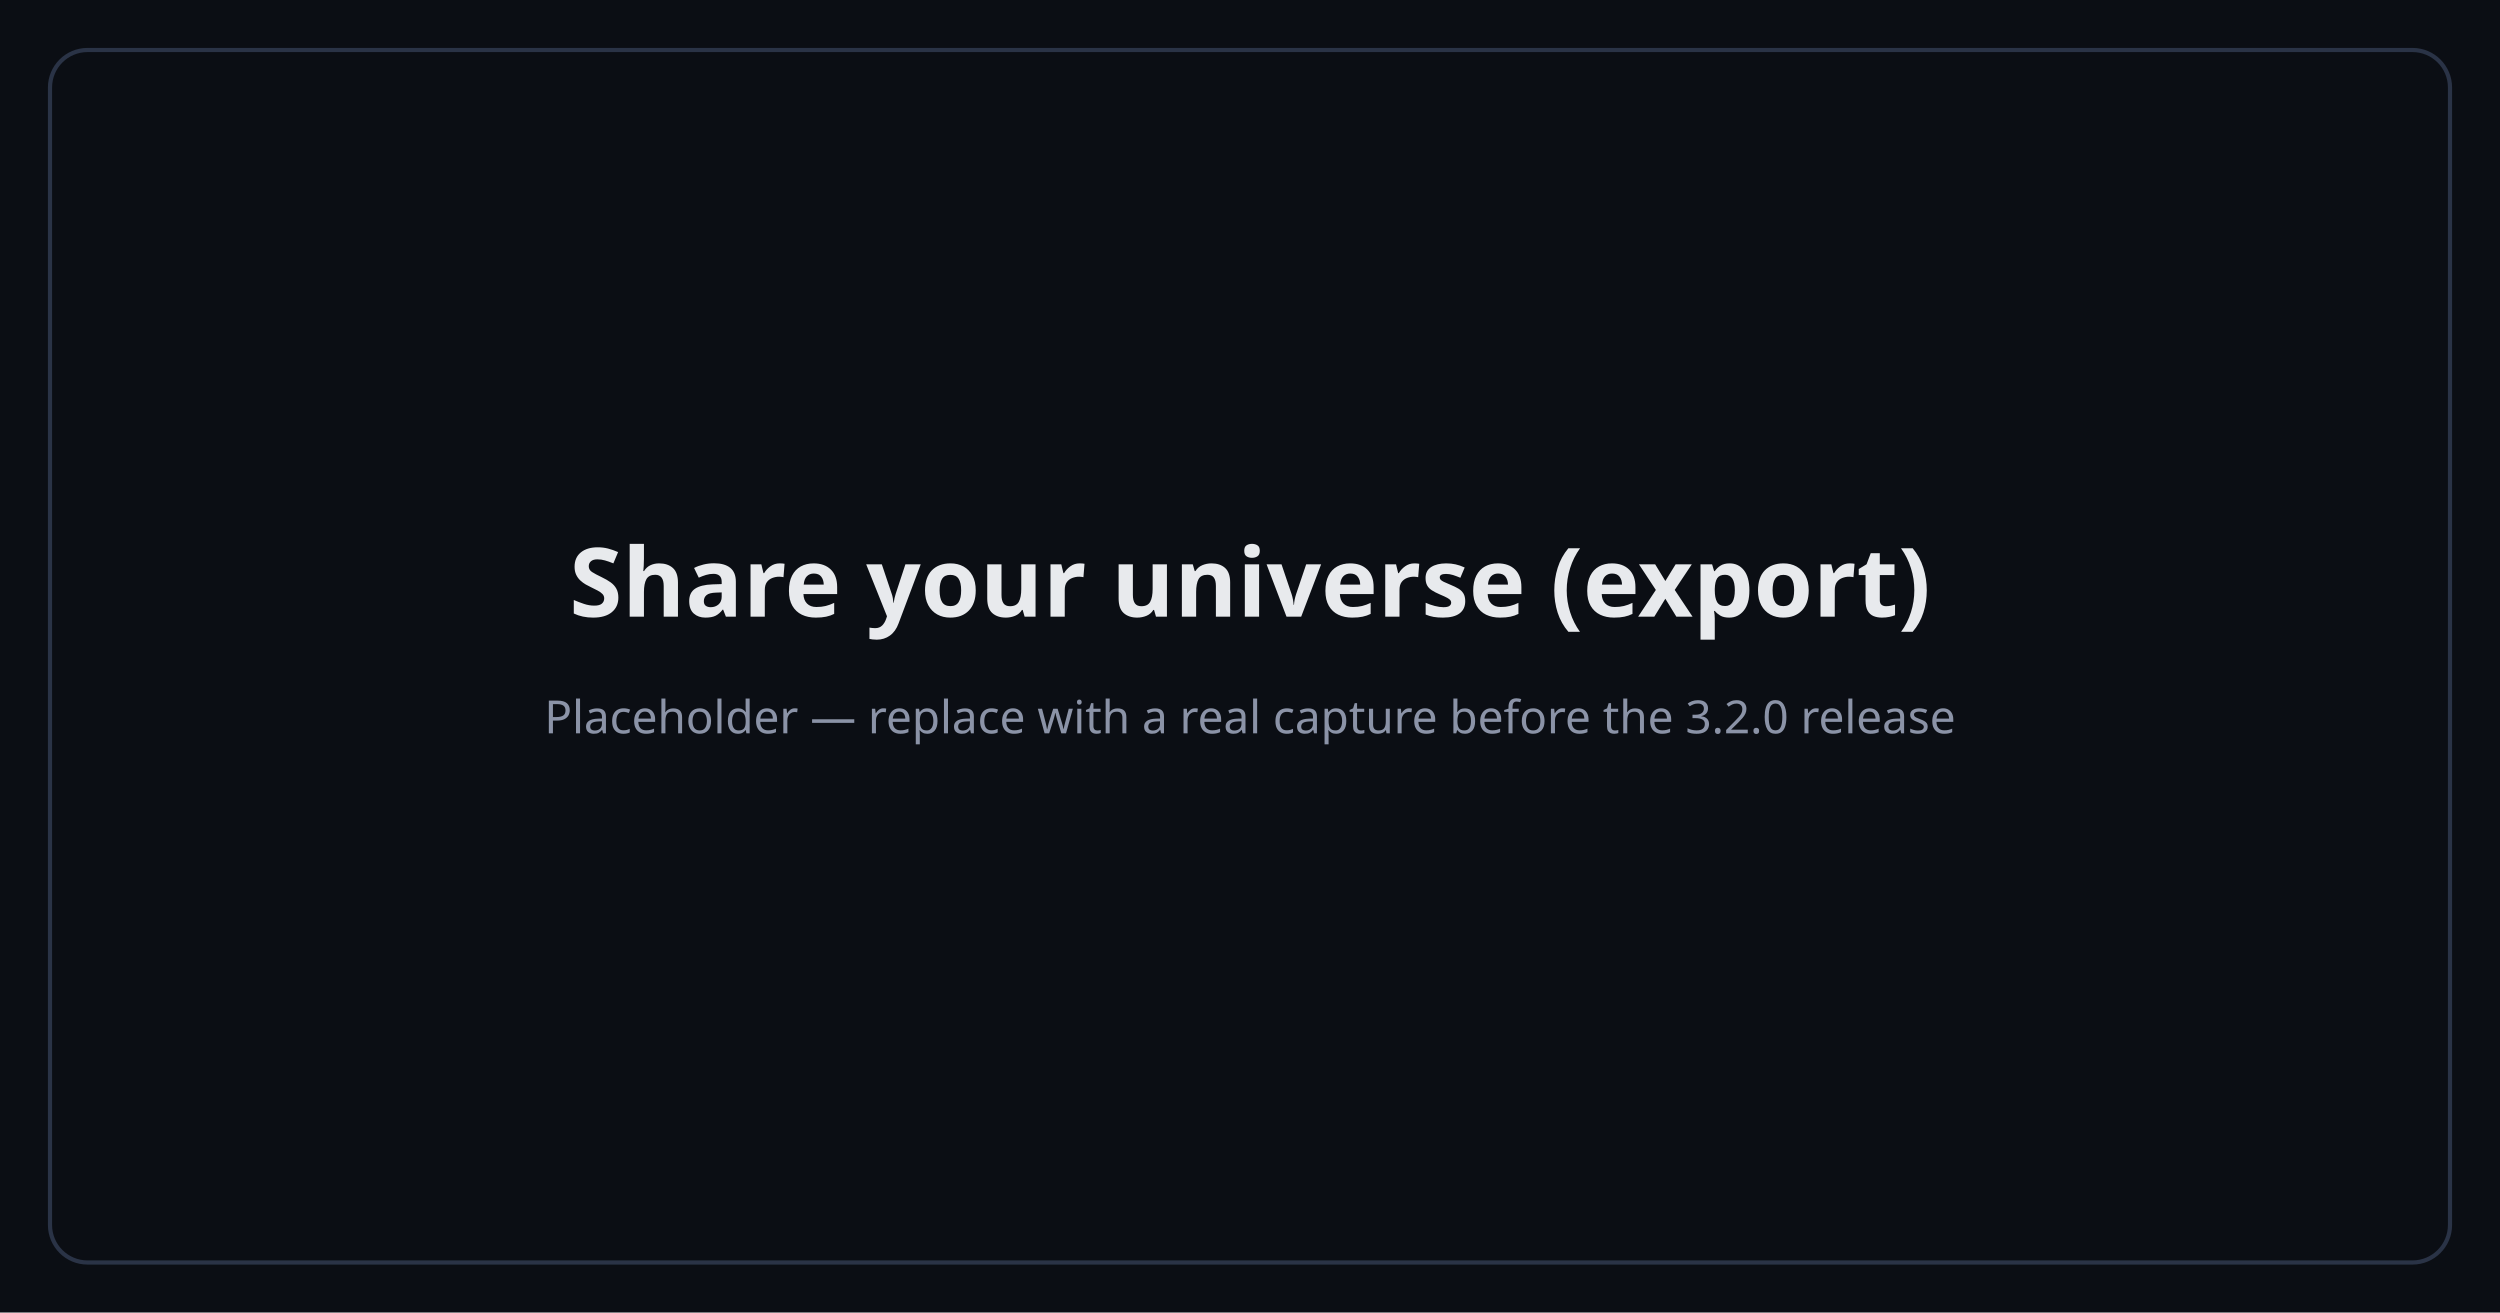
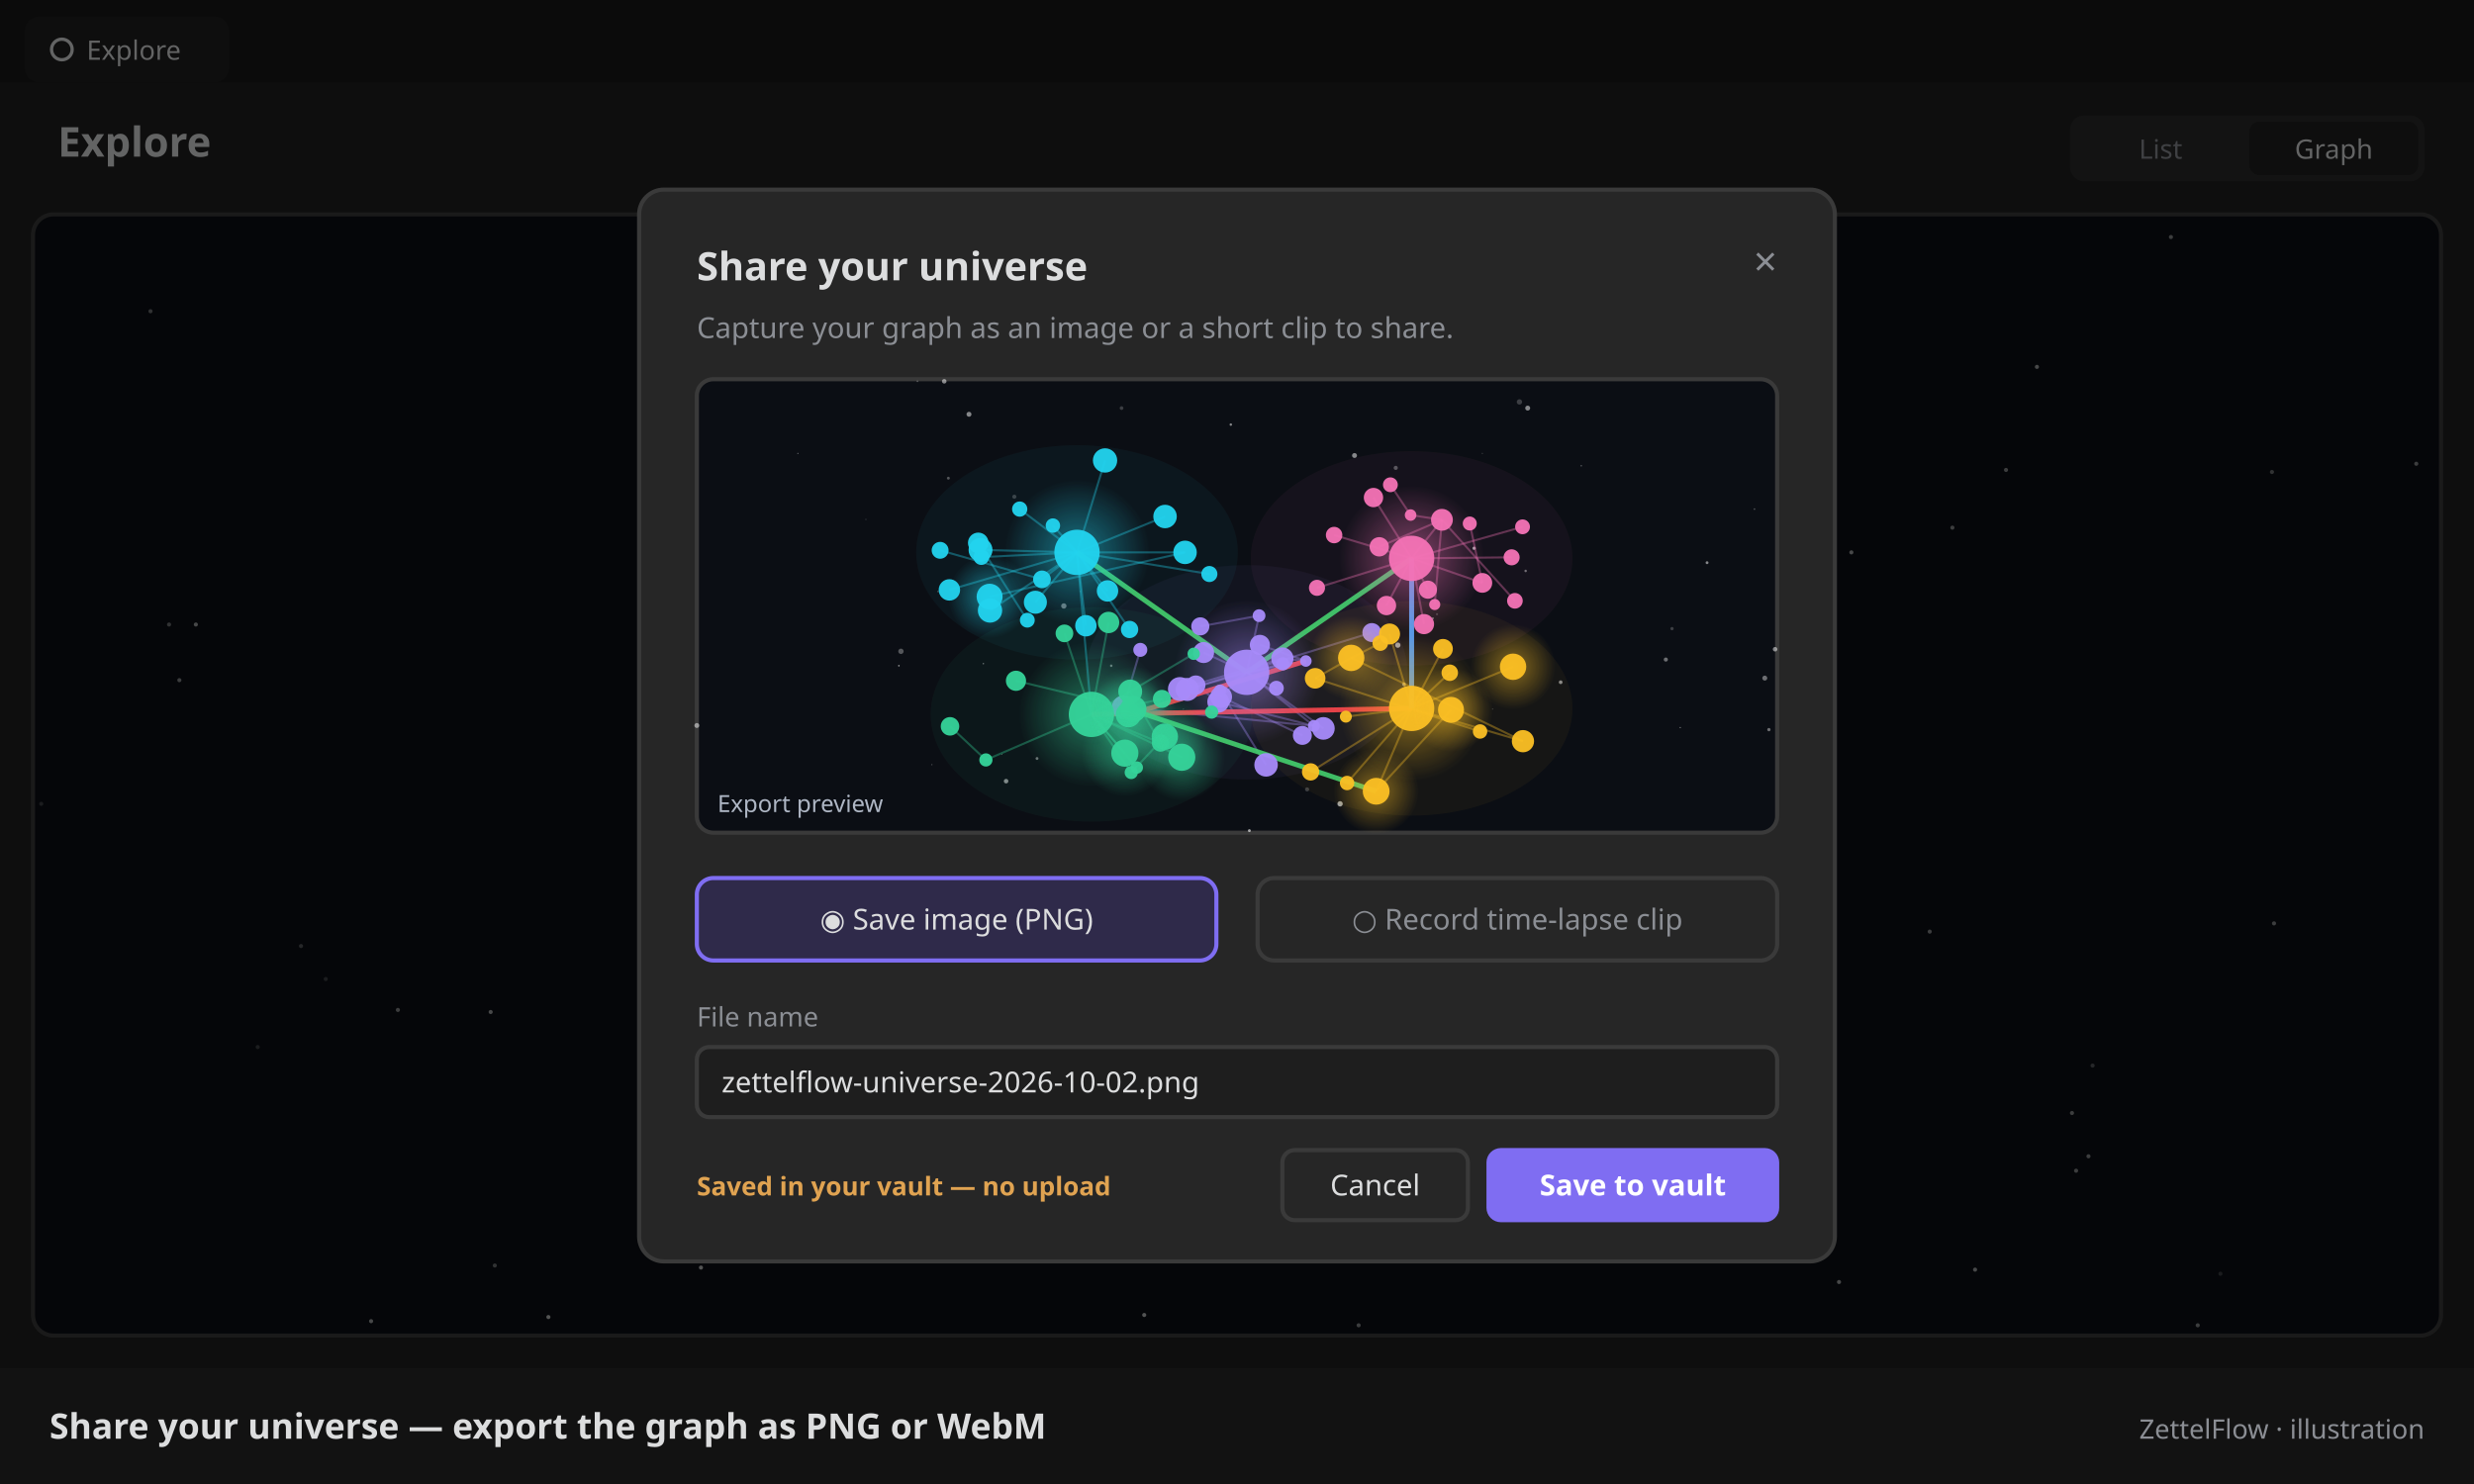
- <svg xmlns="http://www.w3.org/2000/svg" width="1200" height="630" viewBox="0 0 1200 630" role="img" aria-label="Share your universe (export) (placeholder)">
-   <rect width="1200" height="630" fill="#0b0e14" />
-   <rect x="24" y="24" width="1152" height="582" rx="18" fill="none" stroke="#2a3346" stroke-width="2" />
-   <text x="600" y="296" fill="#e8eaed" font-family="sans-serif" font-size="46" font-weight="700" text-anchor="middle">Share your universe (export)</text>
-   <text x="600" y="352" fill="#8b93a7" font-family="sans-serif" font-size="22" text-anchor="middle">Placeholder — replace with a real capture before the 3.2.0 release</text>
+ <svg xmlns="http://www.w3.org/2000/svg" width="1200" height="720" viewBox="0 0 1200 720" role="img" aria-labelledby="t d" font-family="sans-serif">
+   <defs>
+     <radialGradient id="glow0">
+       <stop offset="0" stop-color="#22d3ee" stop-opacity="0.55" />
+       <stop offset="1" stop-color="#22d3ee" stop-opacity="0" />
+     </radialGradient>
+     <radialGradient id="glow1">
+       <stop offset="0" stop-color="#a78bfa" stop-opacity="0.55" />
+       <stop offset="1" stop-color="#a78bfa" stop-opacity="0" />
+     </radialGradient>
+     <radialGradient id="glow2">
+       <stop offset="0" stop-color="#f472b6" stop-opacity="0.55" />
+       <stop offset="1" stop-color="#f472b6" stop-opacity="0" />
+     </radialGradient>
+     <radialGradient id="glow3">
+       <stop offset="0" stop-color="#34d399" stop-opacity="0.55" />
+       <stop offset="1" stop-color="#34d399" stop-opacity="0" />
+     </radialGradient>
+     <radialGradient id="glow4">
+       <stop offset="0" stop-color="#fbbf24" stop-opacity="0.55" />
+       <stop offset="1" stop-color="#fbbf24" stop-opacity="0" />
+     </radialGradient>
+     <radialGradient id="vignette" cx="0.5" cy="0.5" r="0.75">
+       <stop offset="0.6" stop-color="#000" stop-opacity="0" />
+       <stop offset="1" stop-color="#000" stop-opacity="0.6" />
+     </radialGradient>
+   </defs>
+   <rect x="0" y="0" width="1200" height="720" rx="0" fill="#1e1e1e" />
+   <rect x="0" y="0" width="1200" height="40" rx="0" fill="#181818" />
+   <rect x="12" y="8" width="99.2" height="32" rx="7" fill="#1e1e1e" />
+   <circle cx="30" cy="24" r="5" fill="none" stroke="#dcddde" stroke-width="1.6" />
+   <text x="42" y="29" fill="#dcddde" font-size="13">Explore</text>
+   <text x="28" y="76" fill="#dcddde" font-size="20" font-weight="700">Explore</text>
+   <rect x="1004" y="56" width="172" height="32" rx="7" fill="#2b2b2b" />
+   <rect x="1091" y="59" width="82" height="26" rx="5" fill="#1e1e1e" />
+   <text x="1048" y="77" fill="#8b8e94" font-size="13" text-anchor="middle">List</text>
+   <text x="1132" y="77" fill="#dcddde" font-size="13" text-anchor="middle">Graph</text>
+   <rect x="16" y="104" width="1168" height="544" rx="10" fill="#0b0e14" stroke="#3a3a3a" stroke-width="2" />
+   <circle cx="20" cy="390" r="1" fill="#fff" opacity="0.2" />
+   <circle cx="988" cy="178" r="1" fill="#fff" opacity="0.6" />
+   <circle cx="238" cy="491" r="1" fill="#fff" opacity="0.6" />
+   <circle cx="877" cy="394" r="1" fill="#fff" opacity="0.2" />
+   <circle cx="396" cy="182" r="1" fill="#fff" opacity="0.3" />
+   <circle cx="158" cy="475" r="1" fill="#fff" opacity="0.2" />
+   <circle cx="639" cy="251" r="1" fill="#fff" opacity="0.5" />
+   <circle cx="887" cy="299" r="1" fill="#fff" opacity="0.6" />
+   <circle cx="466" cy="166" r="1" fill="#fff" opacity="0.4" />
+   <circle cx="734" cy="464" r="1" fill="#fff" opacity="0.6" />
+   <circle cx="764" cy="134" r="1" fill="#fff" opacity="0.2" />
+   <circle cx="240" cy="614" r="1" fill="#fff" opacity="0.4" />
+   <circle cx="635" cy="122" r="1" fill="#fff" opacity="0.7" />
+   <circle cx="555" cy="638" r="1" fill="#fff" opacity="0.7" />
+   <circle cx="1053" cy="115" r="1" fill="#fff" opacity="0.5" />
+   <circle cx="357" cy="390" r="1" fill="#fff" opacity="0.5" />
+   <circle cx="125" cy="508" r="1" fill="#fff" opacity="0.2" />
+   <circle cx="1077" cy="618" r="1" fill="#fff" opacity="0.2" />
+   <circle cx="527" cy="465" r="1" fill="#fff" opacity="0.7" />
+   <circle cx="705" cy="449" r="1" fill="#fff" opacity="0.3" />
+   <circle cx="738" cy="118" r="1" fill="#fff" opacity="0.2" />
+   <circle cx="340" cy="615" r="1" fill="#fff" opacity="0.7" />
+   <circle cx="95" cy="303" r="1" fill="#fff" opacity="0.6" />
+   <circle cx="362" cy="110" r="1" fill="#fff" opacity="0.5" />
+   <circle cx="146" cy="459" r="1" fill="#fff" opacity="0.3" />
+   <circle cx="1015" cy="517" r="1" fill="#fff" opacity="0.3" />
+   <circle cx="73" cy="151" r="1" fill="#fff" opacity="0.4" />
+   <circle cx="602" cy="142" r="1" fill="#fff" opacity="0.6" />
+   <circle cx="569" cy="386" r="1" fill="#fff" opacity="0.7" />
+   <circle cx="1066" cy="643" r="1" fill="#fff" opacity="0.5" />
+   <circle cx="1102" cy="229" r="1" fill="#fff" opacity="0.4" />
+   <circle cx="82" cy="303" r="1" fill="#fff" opacity="0.4" />
+   <circle cx="772" cy="304" r="1" fill="#fff" opacity="0.2" />
+   <circle cx="787" cy="188" r="1" fill="#fff" opacity="0.6" />
+   <circle cx="193" cy="490" r="1" fill="#fff" opacity="0.5" />
+   <circle cx="352" cy="220" r="1" fill="#fff" opacity="0.3" />
+   <circle cx="180" cy="641" r="1" fill="#fff" opacity="0.6" />
+   <circle cx="1172" cy="225" r="1" fill="#fff" opacity="0.5" />
+   <circle cx="599" cy="305" r="1" fill="#fff" opacity="0.5" />
+   <circle cx="1007" cy="568" r="1" fill="#fff" opacity="0.5" />
+   <circle cx="442" cy="161" r="1" fill="#fff" opacity="0.2" />
+   <circle cx="782" cy="166" r="1" fill="#fff" opacity="0.6" />
+   <circle cx="892" cy="622" r="1" fill="#fff" opacity="0.6" />
+   <circle cx="333" cy="402" r="1" fill="#fff" opacity="0.5" />
+   <circle cx="718" cy="497" r="1" fill="#fff" opacity="0.5" />
+   <circle cx="659" cy="643" r="1" fill="#fff" opacity="0.5" />
+   <circle cx="425" cy="313" r="1" fill="#fff" opacity="0.4" />
+   <circle cx="973" cy="228" r="1" fill="#fff" opacity="0.5" />
+   <circle cx="1103" cy="448" r="1" fill="#fff" opacity="0.5" />
+   <circle cx="321" cy="113" r="1" fill="#fff" opacity="0.7" />
+   <circle cx="1013" cy="561" r="1" fill="#fff" opacity="0.5" />
+   <circle cx="947" cy="256" r="1" fill="#fff" opacity="0.5" />
+   <circle cx="608" cy="432" r="1" fill="#fff" opacity="0.4" />
+   <circle cx="266" cy="639" r="1" fill="#fff" opacity="0.7" />
+   <circle cx="666" cy="544" r="1" fill="#fff" opacity="0.3" />
+   <circle cx="724" cy="486" r="1" fill="#fff" opacity="0.5" />
+   <circle cx="936" cy="452" r="1" fill="#fff" opacity="0.5" />
+   <circle cx="649" cy="306" r="1" fill="#fff" opacity="0.5" />
+   <circle cx="350" cy="355" r="1" fill="#fff" opacity="0.2" />
+   <circle cx="647" cy="179" r="1" fill="#fff" opacity="0.6" />
+   <circle cx="482" cy="542" r="1" fill="#fff" opacity="0.3" />
+   <circle cx="863" cy="433" r="1" fill="#fff" opacity="0.6" />
+   <circle cx="853" cy="449" r="1" fill="#fff" opacity="0.2" />
+   <circle cx="534" cy="582" r="1" fill="#fff" opacity="0.2" />
+   <circle cx="486" cy="253" r="1" fill="#fff" opacity="0.2" />
+   <circle cx="1005" cy="540" r="1" fill="#fff" opacity="0.5" />
+   <circle cx="898" cy="268" r="1" fill="#fff" opacity="0.6" />
+   <circle cx="958" cy="616" r="1" fill="#fff" opacity="0.6" />
+   <circle cx="490" cy="192" r="1" fill="#fff" opacity="0.3" />
+   <circle cx="87" cy="330" r="1" fill="#fff" opacity="0.5" />
+   <rect x="0" y="0" width="1200" height="664" rx="0" fill="#000" opacity="0.55" />
+   <rect x="310" y="92" width="580" height="520" rx="12" fill="#262626" stroke="#3a3a3a" stroke-width="2" />
+   <text x="338" y="136" fill="#dcddde" font-size="19" font-weight="700">Share your universe</text>
+   <text x="862" y="134" fill="#8b8e94" font-size="20" text-anchor="end">×</text>
+   <text x="338" y="164" fill="#8b8e94" font-size="14">Capture your graph as an image or a short clip to share.</text>
+   <rect x="338" y="184" width="524" height="220" rx="8" fill="#0b0e14" stroke="#3a3a3a" stroke-width="2" />
+   <circle cx="338" cy="352" r="1.2" fill="#fff" opacity="0.5" />
+   <circle cx="437" cy="316" r="1.3" fill="#fff" opacity="0.3" />
+   <circle cx="477" cy="322" r="0.3" fill="#fff" opacity="0.6" />
+   <circle cx="574" cy="344" r="0.3" fill="#fff" opacity="0.2" />
+   <circle cx="387" cy="220" r="0.3" fill="#fff" opacity="0.4" />
+   <circle cx="740" cy="277" r="0.6" fill="#fff" opacity="0.4" />
+   <circle cx="741" cy="198" r="1.2" fill="#fff" opacity="0.5" />
+   <circle cx="724" cy="344" r="0.3" fill="#fff" opacity="0.2" />
+   <circle cx="606" cy="403" r="0.7" fill="#fff" opacity="0.6" />
+   <circle cx="488" cy="379" r="1.1" fill="#fff" opacity="0.5" />
+   <circle cx="436" cy="323" r="0.4" fill="#fff" opacity="0.6" />
+   <circle cx="695" cy="300" r="0.5" fill="#fff" opacity="0.4" />
+   <circle cx="719" cy="220" r="0.3" fill="#fff" opacity="0.2" />
+   <circle cx="858" cy="354" r="0.8" fill="#fff" opacity="0.4" />
+   <circle cx="452" cy="371" r="0.3" fill="#fff" opacity="0.3" />
+   <circle cx="861" cy="315" r="1.1" fill="#fff" opacity="0.5" />
+   <circle cx="715" cy="266" r="0.8" fill="#fff" opacity="0.6" />
+   <circle cx="811" cy="305" r="0.8" fill="#fff" opacity="0.2" />
+   <circle cx="767" cy="226" r="0.3" fill="#fff" opacity="0.5" />
+   <circle cx="737" cy="195" r="1.3" fill="#fff" opacity="0.2" />
+   <circle cx="539" cy="323" r="0.6" fill="#fff" opacity="0.4" />
+   <circle cx="460" cy="232" r="0.7" fill="#fff" opacity="0.3" />
+   <circle cx="856" cy="329" r="1.2" fill="#fff" opacity="0.4" />
+   <circle cx="533" cy="355" r="0.7" fill="#fff" opacity="0.5" />
+   <circle cx="681" cy="332" r="0.9" fill="#fff" opacity="0.5" />
+   <circle cx="486" cy="366" r="0.2" fill="#fff" opacity="0.5" />
+   <circle cx="458" cy="185" r="1.1" fill="#fff" opacity="0.5" />
+   <circle cx="455" cy="287" r="0.3" fill="#fff" opacity="0.5" />
+   <circle cx="677" cy="339" r="0.3" fill="#fff" opacity="0.5" />
+   <circle cx="524" cy="287" r="0.2" fill="#fff" opacity="0.5" />
+   <circle cx="815" cy="353" r="0.3" fill="#fff" opacity="0.5" />
+   <circle cx="634" cy="383" r="1" fill="#fff" opacity="0.2" />
+   <circle cx="757" cy="331" r="0.9" fill="#fff" opacity="0.5" />
+   <circle cx="420" cy="252" r="0.3" fill="#fff" opacity="0.2" />
+   <circle cx="597" cy="206" r="0.6" fill="#fff" opacity="0.5" />
+   <circle cx="544" cy="198" r="0.9" fill="#fff" opacity="0.2" />
+   <circle cx="678" cy="313" r="1.3" fill="#fff" opacity="0.6" />
+   <circle cx="492" cy="241" r="1" fill="#fff" opacity="0.2" />
+   <circle cx="677" cy="227" r="1" fill="#fff" opacity="0.3" />
+   <circle cx="684" cy="333" r="0.3" fill="#fff" opacity="0.6" />
+   <circle cx="445" cy="185" r="0.4" fill="#fff" opacity="0.3" />
+   <circle cx="650" cy="390" r="1.3" fill="#fff" opacity="0.6" />
+   <circle cx="808" cy="320" r="1" fill="#fff" opacity="0.4" />
+   <circle cx="828" cy="273" r="0.7" fill="#fff" opacity="0.5" />
+   <circle cx="503" cy="368" r="0.7" fill="#fff" opacity="0.4" />
+   <circle cx="516" cy="294" r="1.3" fill="#fff" opacity="0.4" />
+   <circle cx="697" cy="298" r="0.5" fill="#fff" opacity="0.2" />
+   <circle cx="470" cy="201" r="1.2" fill="#fff" opacity="0.5" />
+   <circle cx="657" cy="221" r="1.2" fill="#fff" opacity="0.5" />
+   <circle cx="851" cy="247" r="0.4" fill="#fff" opacity="0.3" />
+   <ellipse cx="522.4" cy="268" rx="78" ry="52" fill="#22d3ee" opacity="0.05" />
+   <ellipse cx="604.7" cy="326.2" rx="78" ry="52" fill="#a78bfa" opacity="0.05" />
+   <ellipse cx="684.7" cy="270.9" rx="78" ry="52" fill="#f472b6" opacity="0.05" />
+   <ellipse cx="529.4" cy="346.6" rx="78" ry="52" fill="#34d399" opacity="0.05" />
+   <ellipse cx="684.7" cy="343.7" rx="78" ry="52" fill="#fbbf24" opacity="0.05" />
+   <line x1="574.8" y1="268" x2="522.4" y2="268" stroke="#22d3ee" stroke-width="1" opacity="0.35" />
+   <line x1="510.7" y1="255" x2="522.4" y2="268" stroke="#22d3ee" stroke-width="1" opacity="0.35" />
+   <line x1="480" y1="289.5" x2="574.8" y2="268" stroke="#22d3ee" stroke-width="1" opacity="0.35" />
+   <line x1="537.2" y1="286.7" x2="522.4" y2="268" stroke="#22d3ee" stroke-width="1" opacity="0.35" />
+   <line x1="586.6" y1="278.5" x2="522.4" y2="268" stroke="#22d3ee" stroke-width="1" opacity="0.35" />
+   <line x1="460.5" y1="286.2" x2="522.4" y2="268" stroke="#22d3ee" stroke-width="1" opacity="0.35" />
+   <line x1="494.6" y1="247" x2="522.4" y2="268" stroke="#22d3ee" stroke-width="1" opacity="0.35" />
+   <line x1="475.6" y1="266.8" x2="522.4" y2="268" stroke="#22d3ee" stroke-width="1" opacity="0.35" />
+   <line x1="526.7" y1="303.6" x2="522.4" y2="268" stroke="#22d3ee" stroke-width="1" opacity="0.35" />
+   <line x1="536" y1="223.4" x2="522.4" y2="268" stroke="#22d3ee" stroke-width="1" opacity="0.35" />
+   <line x1="565.1" y1="250.6" x2="522.4" y2="268" stroke="#22d3ee" stroke-width="1" opacity="0.35" />
+   <line x1="505.4" y1="281.1" x2="522.4" y2="268" stroke="#22d3ee" stroke-width="1" opacity="0.35" />
+   <line x1="547.9" y1="305.4" x2="522.4" y2="268" stroke="#22d3ee" stroke-width="1" opacity="0.35" />
+   <line x1="480.2" y1="296.2" x2="522.4" y2="268" stroke="#22d3ee" stroke-width="1" opacity="0.35" />
+   <line x1="476" y1="270.3" x2="522.4" y2="268" stroke="#22d3ee" stroke-width="1" opacity="0.35" />
+   <line x1="474.5" y1="263.4" x2="475.6" y2="266.8" stroke="#22d3ee" stroke-width="1" opacity="0.35" />
+   <line x1="502.2" y1="292.2" x2="522.4" y2="268" stroke="#22d3ee" stroke-width="1" opacity="0.35" />
+   <line x1="456" y1="267" x2="505.4" y2="281.1" stroke="#22d3ee" stroke-width="1" opacity="0.35" />
+   <line x1="498.3" y1="300.9" x2="474.5" y2="263.4" stroke="#22d3ee" stroke-width="1" opacity="0.35" />
+   <line x1="637.3" y1="352.2" x2="604.7" y2="326.2" stroke="#a78bfa" stroke-width="1" opacity="0.35" />
+   <line x1="590.9" y1="340.5" x2="637.3" y2="352.2" stroke="#a78bfa" stroke-width="1" opacity="0.35" />
+   <line x1="580" y1="332.4" x2="590.9" y2="340.5" stroke="#a78bfa" stroke-width="1" opacity="0.35" />
+   <line x1="633.4" y1="320.7" x2="604.7" y2="326.2" stroke="#a78bfa" stroke-width="1" opacity="0.35" />
+   <line x1="592.3" y1="338.1" x2="604.7" y2="326.2" stroke="#a78bfa" stroke-width="1" opacity="0.35" />
+   <line x1="545" y1="343.1" x2="637.3" y2="352.2" stroke="#a78bfa" stroke-width="1" opacity="0.35" />
+   <line x1="631.7" y1="356.8" x2="592.3" y2="338.1" stroke="#a78bfa" stroke-width="1" opacity="0.35" />
+   <line x1="610.7" y1="298.7" x2="604.7" y2="326.2" stroke="#a78bfa" stroke-width="1" opacity="0.35" />
+   <line x1="611.1" y1="312.9" x2="633.4" y2="320.7" stroke="#a78bfa" stroke-width="1" opacity="0.35" />
+   <line x1="591.8" y1="335" x2="604.7" y2="326.2" stroke="#a78bfa" stroke-width="1" opacity="0.35" />
+   <line x1="553.1" y1="315.3" x2="545" y2="343.1" stroke="#a78bfa" stroke-width="1" opacity="0.35" />
+   <line x1="575.9" y1="334.5" x2="604.7" y2="326.2" stroke="#a78bfa" stroke-width="1" opacity="0.35" />
+   <line x1="665.4" y1="306.9" x2="575.9" y2="334.5" stroke="#a78bfa" stroke-width="1" opacity="0.35" />
+   <line x1="614.1" y1="371.1" x2="591.8" y2="335" stroke="#a78bfa" stroke-width="1" opacity="0.35" />
+   <line x1="622" y1="319.5" x2="633.4" y2="320.7" stroke="#a78bfa" stroke-width="1" opacity="0.35" />
+   <line x1="572.3" y1="334.3" x2="622" y2="319.5" stroke="#a78bfa" stroke-width="1" opacity="0.35" />
+   <line x1="583.8" y1="316.6" x2="604.7" y2="326.2" stroke="#a78bfa" stroke-width="1" opacity="0.35" />
+   <line x1="619.1" y1="333.9" x2="604.7" y2="326.2" stroke="#a78bfa" stroke-width="1" opacity="0.35" />
+   <line x1="622.2" y1="322.1" x2="604.7" y2="326.2" stroke="#a78bfa" stroke-width="1" opacity="0.35" />
+   <line x1="641.9" y1="353.4" x2="604.7" y2="326.2" stroke="#a78bfa" stroke-width="1" opacity="0.35" />
+   <line x1="582.2" y1="303.9" x2="610.7" y2="298.7" stroke="#a78bfa" stroke-width="1" opacity="0.35" />
+   <line x1="699.4" y1="252.2" x2="684.7" y2="270.9" stroke="#f472b6" stroke-width="1" opacity="0.35" />
+   <line x1="684.2" y1="249.9" x2="699.4" y2="252.2" stroke="#f472b6" stroke-width="1" opacity="0.35" />
+   <line x1="719" y1="282.8" x2="684.7" y2="270.9" stroke="#f472b6" stroke-width="1" opacity="0.35" />
+   <line x1="672.5" y1="293.8" x2="684.7" y2="270.9" stroke="#f472b6" stroke-width="1" opacity="0.35" />
+   <line x1="734.8" y1="291.5" x2="699.4" y2="252.2" stroke="#f472b6" stroke-width="1" opacity="0.35" />
+   <line x1="692.6" y1="286.1" x2="684.7" y2="270.9" stroke="#f472b6" stroke-width="1" opacity="0.35" />
+   <line x1="738.5" y1="255.6" x2="684.7" y2="270.9" stroke="#f472b6" stroke-width="1" opacity="0.35" />
+   <line x1="666.2" y1="241.4" x2="684.7" y2="270.9" stroke="#f472b6" stroke-width="1" opacity="0.35" />
+   <line x1="712.9" y1="254" x2="719" y2="282.8" stroke="#f472b6" stroke-width="1" opacity="0.35" />
+   <line x1="669" y1="265.3" x2="699.4" y2="252.2" stroke="#f472b6" stroke-width="1" opacity="0.35" />
+   <line x1="638.8" y1="285.2" x2="684.7" y2="270.9" stroke="#f472b6" stroke-width="1" opacity="0.35" />
+   <line x1="647.1" y1="259.6" x2="684.7" y2="270.9" stroke="#f472b6" stroke-width="1" opacity="0.35" />
+   <line x1="733.2" y1="270.4" x2="684.7" y2="270.9" stroke="#f472b6" stroke-width="1" opacity="0.35" />
+   <line x1="674.4" y1="235.2" x2="684.2" y2="249.9" stroke="#f472b6" stroke-width="1" opacity="0.35" />
+   <line x1="690.7" y1="302.8" x2="684.7" y2="270.9" stroke="#f472b6" stroke-width="1" opacity="0.35" />
+   <line x1="695.9" y1="293.3" x2="699.4" y2="252.2" stroke="#f472b6" stroke-width="1" opacity="0.35" />
+   <line x1="587.7" y1="345.5" x2="529.4" y2="346.6" stroke="#34d399" stroke-width="1" opacity="0.35" />
+   <line x1="547.3" y1="346.8" x2="587.7" y2="345.5" stroke="#34d399" stroke-width="1" opacity="0.35" />
+   <line x1="562.9" y1="360.5" x2="529.4" y2="346.6" stroke="#34d399" stroke-width="1" opacity="0.35" />
+   <line x1="548.7" y1="374.8" x2="529.4" y2="346.6" stroke="#34d399" stroke-width="1" opacity="0.35" />
+   <line x1="478.2" y1="368.7" x2="529.4" y2="346.6" stroke="#34d399" stroke-width="1" opacity="0.35" />
+   <line x1="565" y1="357.4" x2="548.7" y2="374.8" stroke="#34d399" stroke-width="1" opacity="0.35" />
+   <line x1="563.6" y1="339.1" x2="529.4" y2="346.6" stroke="#34d399" stroke-width="1" opacity="0.35" />
+   <line x1="579" y1="317.2" x2="529.4" y2="346.6" stroke="#34d399" stroke-width="1" opacity="0.35" />
+   <line x1="549.7" y1="344" x2="547.3" y2="346.8" stroke="#34d399" stroke-width="1" opacity="0.35" />
+   <line x1="573.2" y1="367.4" x2="529.4" y2="346.6" stroke="#34d399" stroke-width="1" opacity="0.35" />
+   <line x1="548.2" y1="335.5" x2="562.9" y2="360.5" stroke="#34d399" stroke-width="1" opacity="0.35" />
+   <line x1="551.4" y1="372.4" x2="529.4" y2="346.6" stroke="#34d399" stroke-width="1" opacity="0.35" />
+   <line x1="460.8" y1="352.4" x2="478.2" y2="368.7" stroke="#34d399" stroke-width="1" opacity="0.35" />
+   <line x1="545.6" y1="365.4" x2="529.4" y2="346.6" stroke="#34d399" stroke-width="1" opacity="0.35" />
+   <line x1="492.8" y1="330.3" x2="549.7" y2="344" stroke="#34d399" stroke-width="1" opacity="0.35" />
+   <line x1="537.7" y1="302" x2="529.4" y2="346.6" stroke="#34d399" stroke-width="1" opacity="0.35" />
+   <line x1="516.3" y1="307.3" x2="529.4" y2="346.6" stroke="#34d399" stroke-width="1" opacity="0.35" />
+   <line x1="738.7" y1="359.6" x2="684.7" y2="343.7" stroke="#fbbf24" stroke-width="1" opacity="0.35" />
+   <line x1="655.4" y1="319.2" x2="738.7" y2="359.6" stroke="#fbbf24" stroke-width="1" opacity="0.35" />
+   <line x1="667.5" y1="383.9" x2="684.7" y2="343.7" stroke="#fbbf24" stroke-width="1" opacity="0.35" />
+   <line x1="635.7" y1="374.5" x2="684.7" y2="343.7" stroke="#fbbf24" stroke-width="1" opacity="0.35" />
+   <line x1="703.2" y1="326.4" x2="684.7" y2="343.7" stroke="#fbbf24" stroke-width="1" opacity="0.35" />
+   <line x1="637.9" y1="329.1" x2="655.4" y2="319.2" stroke="#fbbf24" stroke-width="1" opacity="0.35" />
+   <line x1="669.5" y1="312" x2="655.4" y2="319.2" stroke="#fbbf24" stroke-width="1" opacity="0.35" />
+   <line x1="703.8" y1="344.4" x2="667.5" y2="383.9" stroke="#fbbf24" stroke-width="1" opacity="0.35" />
+   <line x1="674" y1="307.6" x2="684.7" y2="343.7" stroke="#fbbf24" stroke-width="1" opacity="0.35" />
+   <line x1="717.9" y1="354.9" x2="637.9" y2="329.1" stroke="#fbbf24" stroke-width="1" opacity="0.35" />
+   <line x1="653.4" y1="379.9" x2="684.7" y2="343.7" stroke="#fbbf24" stroke-width="1" opacity="0.35" />
+   <line x1="652.8" y1="347.7" x2="684.7" y2="343.7" stroke="#fbbf24" stroke-width="1" opacity="0.35" />
+   <line x1="699.9" y1="314.8" x2="684.7" y2="343.7" stroke="#fbbf24" stroke-width="1" opacity="0.35" />
+   <line x1="733.9" y1="323.5" x2="684.7" y2="343.7" stroke="#fbbf24" stroke-width="1" opacity="0.35" />
+   <line x1="522.4" y1="268" x2="604.7" y2="326.2" stroke="#44cf6e" stroke-width="2.4" opacity="0.9" />
+   <line x1="604.7" y1="326.2" x2="684.7" y2="270.9" stroke="#44cf6e" stroke-width="2.4" opacity="0.9" />
+   <line x1="529.4" y1="346.6" x2="684.7" y2="343.7" stroke="#fb464c" stroke-width="2.4" opacity="0.9" />
+   <line x1="522.4" y1="268" x2="529.4" y2="346.6" stroke="#22d3ee" stroke-width="1" opacity="0.35" />
+   <line x1="684.7" y1="270.9" x2="684.7" y2="343.7" stroke="#60a5fa" stroke-width="2.4" opacity="0.9" />
+   <line x1="633.4" y1="320.7" x2="547.3" y2="346.8" stroke="#fb464c" stroke-width="2.4" opacity="0.9" />
+   <line x1="545" y1="343.1" x2="667.5" y2="383.9" stroke="#44cf6e" stroke-width="2.4" opacity="0.9" />
+   <circle cx="522.4" cy="268" r="35.2" fill="url(#glow0)" opacity="0.9" />
+   <circle cx="522.4" cy="268" r="11" fill="#22d3ee" opacity="0.95" />
+   <circle cx="574.8" cy="268" r="5.7" fill="#22d3ee" opacity="0.95" />
+   <circle cx="510.7" cy="255" r="3.5" fill="#22d3ee" opacity="0.95" />
+   <circle cx="480" cy="289.5" r="20.1" fill="url(#glow0)" opacity="0.9" />
+   <circle cx="480" cy="289.5" r="6.3" fill="#22d3ee" opacity="0.95" />
+   <circle cx="537.2" cy="286.7" r="5.2" fill="#22d3ee" opacity="0.95" />
+   <circle cx="586.6" cy="278.5" r="3.9" fill="#22d3ee" opacity="0.95" />
+   <circle cx="460.5" cy="286.2" r="5.2" fill="#22d3ee" opacity="0.95" />
+   <circle cx="494.6" cy="247" r="3.7" fill="#22d3ee" opacity="0.95" />
+   <circle cx="475.6" cy="266.8" r="5.8" fill="#22d3ee" opacity="0.95" />
+   <circle cx="526.7" cy="303.6" r="5.2" fill="#22d3ee" opacity="0.95" />
+   <circle cx="536" cy="223.4" r="5.9" fill="#22d3ee" opacity="0.95" />
+   <circle cx="565.1" cy="250.6" r="5.7" fill="#22d3ee" opacity="0.95" />
+   <circle cx="505.4" cy="281.1" r="4.3" fill="#22d3ee" opacity="0.95" />
+   <circle cx="547.9" cy="305.4" r="4.2" fill="#22d3ee" opacity="0.95" />
+   <circle cx="480.2" cy="296.2" r="5.9" fill="#22d3ee" opacity="0.95" />
+   <circle cx="476" cy="270.3" r="3.8" fill="#22d3ee" opacity="0.95" />
+   <circle cx="474.5" cy="263.4" r="5" fill="#22d3ee" opacity="0.95" />
+   <circle cx="502.2" cy="292.2" r="5.6" fill="#22d3ee" opacity="0.95" />
+   <circle cx="456" cy="267" r="4.1" fill="#22d3ee" opacity="0.95" />
+   <circle cx="498.3" cy="300.9" r="3.6" fill="#22d3ee" opacity="0.95" />
+   <circle cx="604.7" cy="326.2" r="35.2" fill="url(#glow1)" opacity="0.9" />
+   <circle cx="604.7" cy="326.2" r="11" fill="#a78bfa" opacity="0.95" />
+   <circle cx="637.3" cy="352.2" r="2.9" fill="#a78bfa" opacity="0.95" />
+   <circle cx="590.9" cy="340.5" r="5.3" fill="#a78bfa" opacity="0.95" />
+   <circle cx="580" cy="332.4" r="4.7" fill="#a78bfa" opacity="0.95" />
+   <circle cx="633.4" cy="320.7" r="2.8" fill="#a78bfa" opacity="0.95" />
+   <circle cx="592.3" cy="338.1" r="5.3" fill="#a78bfa" opacity="0.95" />
+   <circle cx="545" cy="343.1" r="5.7" fill="#a78bfa" opacity="0.95" />
+   <circle cx="631.7" cy="356.8" r="4.6" fill="#a78bfa" opacity="0.95" />
+   <circle cx="610.7" cy="298.7" r="3.1" fill="#a78bfa" opacity="0.95" />
+   <circle cx="611.1" cy="312.9" r="4.9" fill="#a78bfa" opacity="0.95" />
+   <circle cx="591.8" cy="335" r="2.9" fill="#a78bfa" opacity="0.95" />
+   <circle cx="553.1" cy="315.3" r="3.4" fill="#a78bfa" opacity="0.95" />
+   <circle cx="575.9" cy="334.5" r="5.6" fill="#a78bfa" opacity="0.95" />
+   <circle cx="665.4" cy="306.9" r="4.6" fill="#a78bfa" opacity="0.95" />
+   <circle cx="614.1" cy="371.1" r="5.7" fill="#a78bfa" opacity="0.95" />
+   <circle cx="622" cy="319.5" r="5.4" fill="#a78bfa" opacity="0.95" />
+   <circle cx="572.3" cy="334.3" r="5.8" fill="#a78bfa" opacity="0.95" />
+   <circle cx="583.8" cy="316.6" r="5.1" fill="#a78bfa" opacity="0.95" />
+   <circle cx="619.1" cy="333.9" r="3.6" fill="#a78bfa" opacity="0.95" />
+   <circle cx="622.2" cy="322.1" r="3.2" fill="#a78bfa" opacity="0.95" />
+   <circle cx="641.9" cy="353.4" r="5.5" fill="#a78bfa" opacity="0.95" />
+   <circle cx="582.2" cy="303.9" r="4.4" fill="#a78bfa" opacity="0.95" />
+   <circle cx="684.7" cy="270.9" r="35.2" fill="url(#glow2)" opacity="0.9" />
+   <circle cx="684.7" cy="270.9" r="11" fill="#f472b6" opacity="0.95" />
+   <circle cx="699.4" cy="252.2" r="5.3" fill="#f472b6" opacity="0.95" />
+   <circle cx="684.2" cy="249.9" r="2.8" fill="#f472b6" opacity="0.95" />
+   <circle cx="719" cy="282.8" r="4.8" fill="#f472b6" opacity="0.95" />
+   <circle cx="672.5" cy="293.8" r="4.7" fill="#f472b6" opacity="0.95" />
+   <circle cx="734.8" cy="291.5" r="3.8" fill="#f472b6" opacity="0.95" />
+   <circle cx="692.6" cy="286.1" r="4.4" fill="#f472b6" opacity="0.95" />
+   <circle cx="738.5" cy="255.6" r="3.6" fill="#f472b6" opacity="0.95" />
+   <circle cx="666.2" cy="241.4" r="4.7" fill="#f472b6" opacity="0.95" />
+   <circle cx="712.9" cy="254" r="3.4" fill="#f472b6" opacity="0.95" />
+   <circle cx="669" cy="265.3" r="4.7" fill="#f472b6" opacity="0.95" />
+   <circle cx="638.8" cy="285.2" r="3.9" fill="#f472b6" opacity="0.95" />
+   <circle cx="647.1" cy="259.6" r="4" fill="#f472b6" opacity="0.95" />
+   <circle cx="733.2" cy="270.4" r="3.9" fill="#f472b6" opacity="0.95" />
+   <circle cx="674.4" cy="235.2" r="3.6" fill="#f472b6" opacity="0.95" />
+   <circle cx="690.7" cy="302.8" r="4.9" fill="#f472b6" opacity="0.95" />
+   <circle cx="695.9" cy="293.3" r="2.7" fill="#f472b6" opacity="0.95" />
+   <circle cx="529.4" cy="346.6" r="35.2" fill="url(#glow3)" opacity="0.9" />
+   <circle cx="529.4" cy="346.6" r="11" fill="#34d399" opacity="0.95" />
+   <circle cx="587.7" cy="345.5" r="3.2" fill="#34d399" opacity="0.95" />
+   <circle cx="547.3" cy="346.8" r="19.4" fill="url(#glow3)" opacity="0.9" />
+   <circle cx="547.3" cy="346.8" r="6.1" fill="#34d399" opacity="0.95" />
+   <circle cx="562.9" cy="360.5" r="4.2" fill="#34d399" opacity="0.95" />
+   <circle cx="548.7" cy="374.8" r="3.2" fill="#34d399" opacity="0.95" />
+   <circle cx="478.2" cy="368.7" r="3.2" fill="#34d399" opacity="0.95" />
+   <circle cx="565" cy="357.4" r="20.4" fill="url(#glow3)" opacity="0.9" />
+   <circle cx="565" cy="357.4" r="6.4" fill="#34d399" opacity="0.95" />
+   <circle cx="563.6" cy="339.1" r="4.4" fill="#34d399" opacity="0.95" />
+   <circle cx="579" cy="317.2" r="3" fill="#34d399" opacity="0.95" />
+   <circle cx="549.7" cy="344" r="20.6" fill="url(#glow3)" opacity="0.9" />
+   <circle cx="549.7" cy="344" r="6.4" fill="#34d399" opacity="0.95" />
+   <circle cx="573.2" cy="367.4" r="21" fill="url(#glow3)" opacity="0.9" />
+   <circle cx="573.2" cy="367.4" r="6.6" fill="#34d399" opacity="0.95" />
+   <circle cx="548.2" cy="335.5" r="5.8" fill="#34d399" opacity="0.95" />
+   <circle cx="551.4" cy="372.4" r="3" fill="#34d399" opacity="0.95" />
+   <circle cx="460.8" cy="352.4" r="4.5" fill="#34d399" opacity="0.95" />
+   <circle cx="545.6" cy="365.4" r="21" fill="url(#glow3)" opacity="0.9" />
+   <circle cx="545.6" cy="365.4" r="6.6" fill="#34d399" opacity="0.95" />
+   <circle cx="492.8" cy="330.3" r="4.9" fill="#34d399" opacity="0.95" />
+   <circle cx="537.7" cy="302" r="5.2" fill="#34d399" opacity="0.95" />
+   <circle cx="516.3" cy="307.3" r="4.3" fill="#34d399" opacity="0.95" />
+   <circle cx="684.7" cy="343.7" r="35.2" fill="url(#glow4)" opacity="0.9" />
+   <circle cx="684.7" cy="343.7" r="11" fill="#fbbf24" opacity="0.95" />
+   <circle cx="738.7" cy="359.6" r="5.4" fill="#fbbf24" opacity="0.95" />
+   <circle cx="655.4" cy="319.2" r="20.4" fill="url(#glow4)" opacity="0.9" />
+   <circle cx="655.4" cy="319.2" r="6.4" fill="#fbbf24" opacity="0.95" />
+   <circle cx="667.5" cy="383.9" r="20.7" fill="url(#glow4)" opacity="0.9" />
+   <circle cx="667.5" cy="383.9" r="6.5" fill="#fbbf24" opacity="0.95" />
+   <circle cx="635.7" cy="374.5" r="4.2" fill="#fbbf24" opacity="0.95" />
+   <circle cx="703.2" cy="326.4" r="4" fill="#fbbf24" opacity="0.95" />
+   <circle cx="637.9" cy="329.1" r="5" fill="#fbbf24" opacity="0.95" />
+   <circle cx="669.5" cy="312" r="3.8" fill="#fbbf24" opacity="0.95" />
+   <circle cx="703.8" cy="344.4" r="20.3" fill="url(#glow4)" opacity="0.9" />
+   <circle cx="703.8" cy="344.4" r="6.3" fill="#fbbf24" opacity="0.95" />
+   <circle cx="674" cy="307.6" r="5.1" fill="#fbbf24" opacity="0.95" />
+   <circle cx="717.9" cy="354.9" r="3.5" fill="#fbbf24" opacity="0.95" />
+   <circle cx="653.4" cy="379.9" r="3.5" fill="#fbbf24" opacity="0.95" />
+   <circle cx="652.8" cy="347.7" r="2.9" fill="#fbbf24" opacity="0.95" />
+   <circle cx="699.9" cy="314.8" r="4.8" fill="#fbbf24" opacity="0.95" />
+   <circle cx="733.9" cy="323.5" r="20.6" fill="url(#glow4)" opacity="0.9" />
+   <circle cx="733.9" cy="323.5" r="6.4" fill="#fbbf24" opacity="0.95" />
+   <text x="348" y="394" fill="#aeb6c4" font-size="11.5">Export preview</text>
+   <rect x="338" y="426" width="252" height="40" rx="8" fill="#2f2a4a" stroke="#7f6df2" stroke-width="2" />
+   <text x="464" y="451" fill="#dcddde" font-size="14" text-anchor="middle">◉  Save image (PNG)</text>
+   <rect x="610" y="426" width="252" height="40" rx="8" fill="#262626" stroke="#3a3a3a" stroke-width="2" />
+   <text x="736" y="451" fill="#8b8e94" font-size="14" text-anchor="middle">○  Record time-lapse clip</text>
+   <text x="338" y="498" fill="#8b8e94" font-size="13">File name</text>
+   <rect x="338" y="508" width="524" height="34" rx="6" fill="#1e1e1e" stroke="#3a3a3a" stroke-width="2" />
+   <text x="350" y="530" fill="#dcddde" font-size="14">zettelflow-universe-2026-10-02.png</text>
+   <rect x="722" y="558" width="140" height="34" rx="6" fill="#7f6df2" stroke="#7f6df2" stroke-width="2" />
+   <text x="792" y="580" fill="#fff" font-size="14" font-weight="600" text-anchor="middle">Save to vault</text>
+   <rect x="622" y="558" width="90" height="34" rx="6" fill="#262626" stroke="#3a3a3a" stroke-width="2" />
+   <text x="667" y="580" fill="#dcddde" font-size="14" font-weight="400" text-anchor="middle">Cancel</text>
+   <text x="338" y="580" fill="#e0a351" font-size="12.5" font-weight="600">Saved in your vault — no upload</text>
+   <rect x="0" y="664" width="1200" height="56" fill="#111" opacity="0.92" />
+   <text x="24" y="698" fill="#dcddde" font-size="17" font-weight="700">Share your universe — export the graph as PNG or WebM</text>
+   <text x="1176" y="698" fill="#8b8e94" font-size="13" text-anchor="end">ZettelFlow · illustration</text>
</svg>
